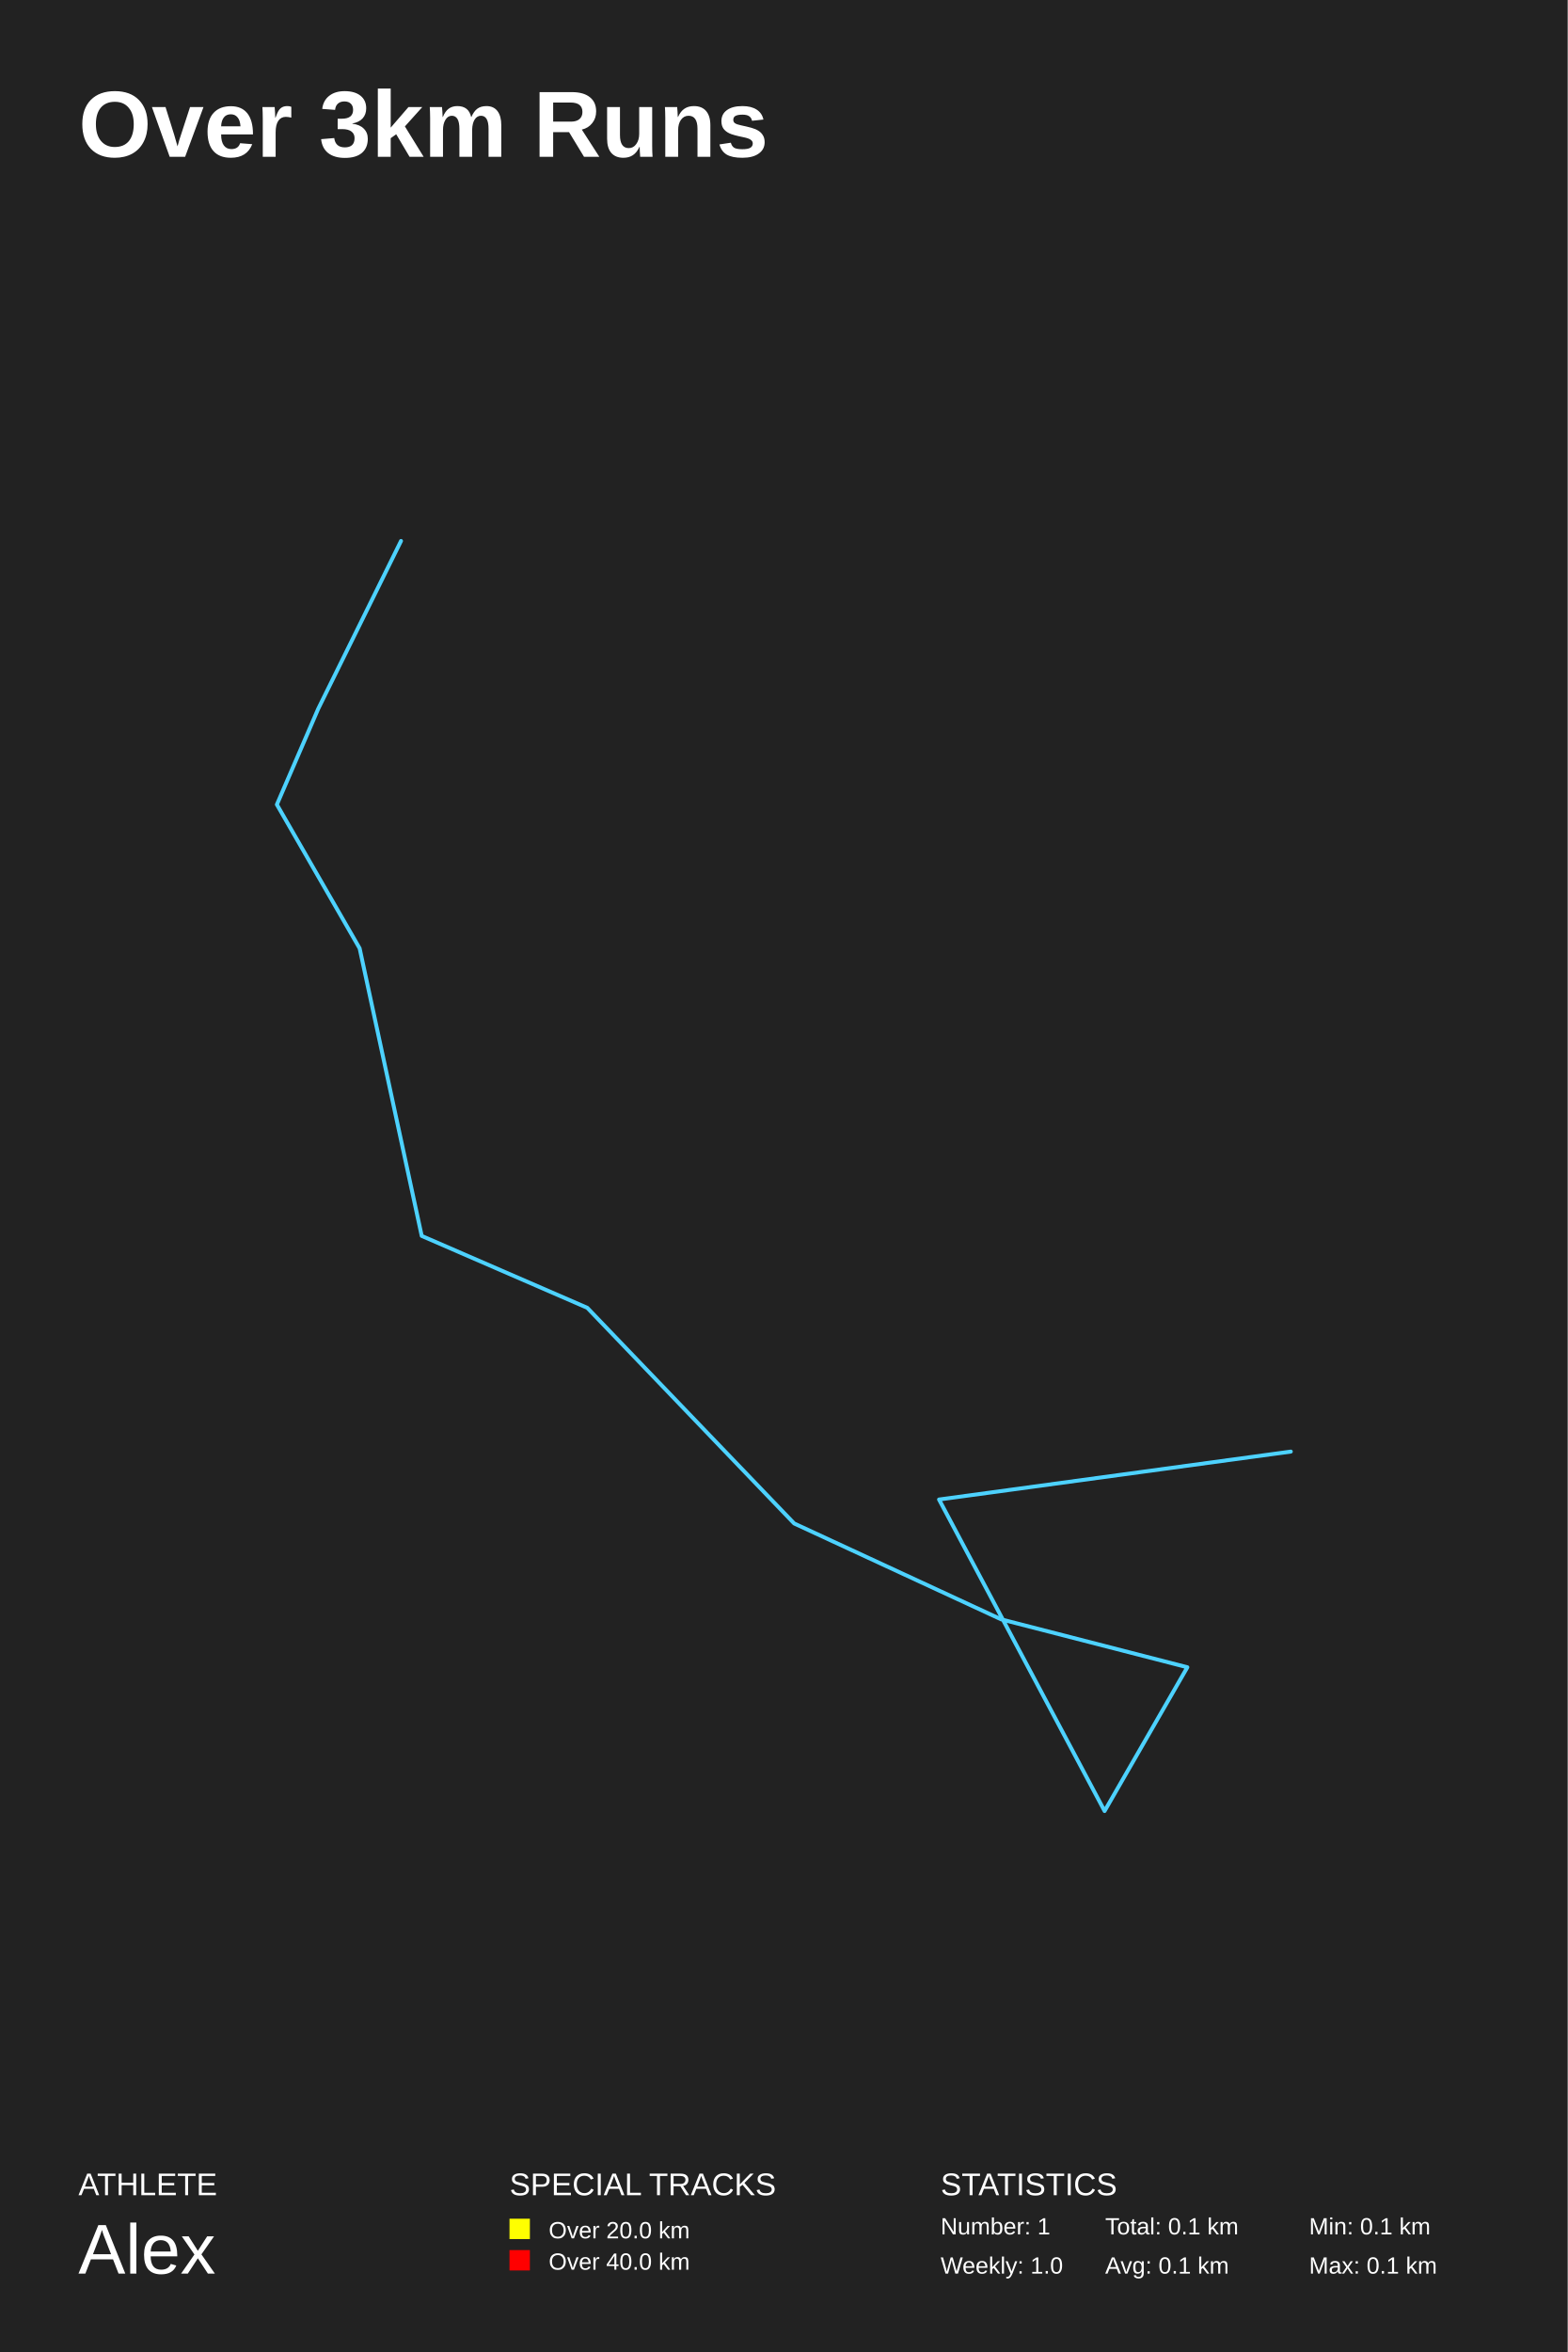
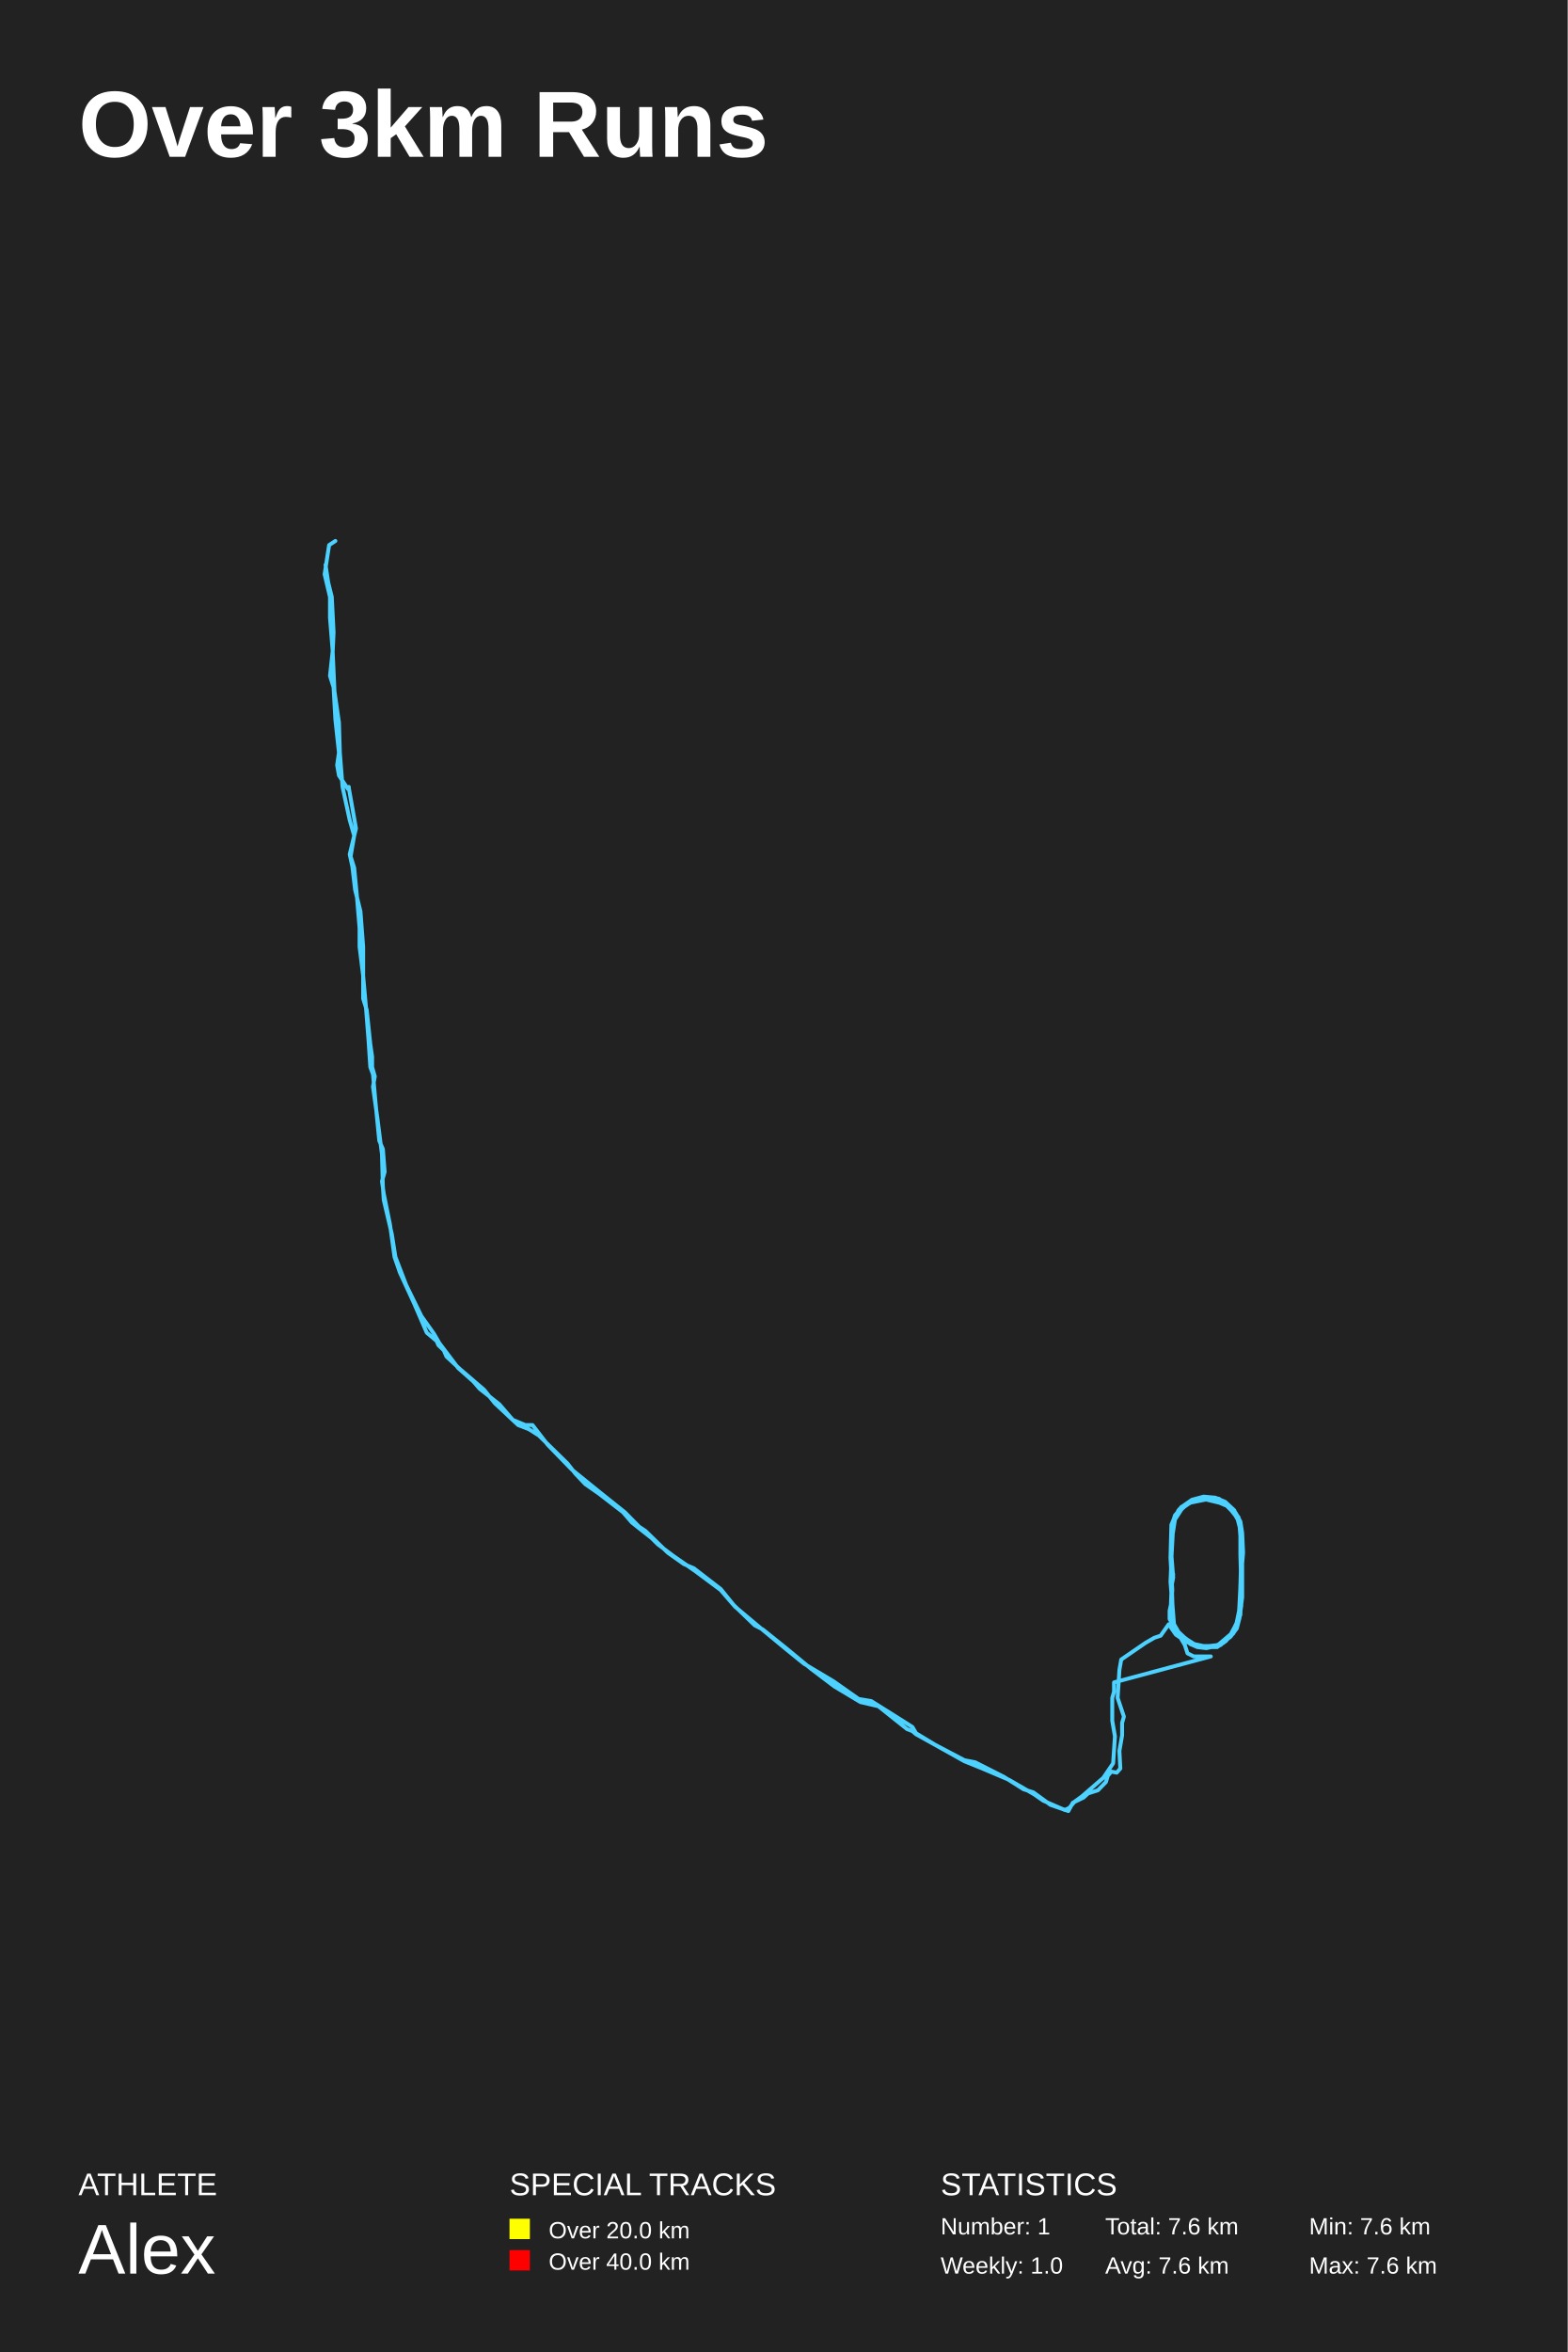
<svg xmlns="http://www.w3.org/2000/svg" baseProfile="full" height="300mm" version="1.1" viewBox="0,0,200,300" width="200mm">
  <defs />
  <rect fill="#222222" height="300" width="200" x="0" y="0" />
  <text fill="#FFFFFF" style="font-size:12px; font-family:Arial; font-weight:bold;" x="10" y="20">Over 3km Runs</text>
  <text fill="#FFFFFF" style="font-size:4px; font-family:Arial" x="10" y="280">ATHLETE</text>
  <text fill="#FFFFFF" style="font-size:9px; font-family:Arial" x="10" y="290">Alex</text>
  <text fill="#FFFFFF" style="font-size:4px; font-family:Arial" x="65" y="280">SPECIAL TRACKS</text>
  <rect fill="yellow" height="2.6" width="2.6" x="65" y="283" />
  <text fill="#FFFFFF" style="font-size:3px; font-family:Arial" x="70" y="285.5">Over 20.0 km</text>
  <rect fill="red" height="2.6" width="2.6" x="65" y="287" />
  <text fill="#FFFFFF" style="font-size:3px; font-family:Arial" x="70" y="289.5">Over 40.0 km</text>
  <text fill="#FFFFFF" style="font-size:4px; font-family:Arial" x="120" y="280">STATISTICS</text>
  <text fill="#FFFFFF" style="font-size:3px; font-family:Arial" x="120" y="285">Number: 1</text>
  <text fill="#FFFFFF" style="font-size:3px; font-family:Arial" x="120" y="290">Weekly: 1.0</text>
-   <text fill="#FFFFFF" style="font-size:3px; font-family:Arial" x="141" y="285">Total: 0.1 km</text>
-   <text fill="#FFFFFF" style="font-size:3px; font-family:Arial" x="141" y="290">Avg: 0.1 km</text>
-   <text fill="#FFFFFF" style="font-size:3px; font-family:Arial" x="167" y="285">Min: 0.1 km</text>
-   <text fill="#FFFFFF" style="font-size:3px; font-family:Arial" x="167" y="290">Max: 0.1 km</text>
-   <polyline fill="none" points="164.678,185.151 119.799,191.264 140.919,231.0 151.479,212.66 127.719,206.547 101.32,194.321 74.921,166.811 53.801,157.642 45.881,120.962 35.322,102.623 40.602,90.396 51.161,69.0" stroke="#4DD2FF" stroke-linecap="round" stroke-linejoin="round" stroke-width="0.5" />
+   <text fill="#FFFFFF" style="font-size:3px; font-family:Arial" x="141" y="285">Total: 7.6 km</text>
+   <text fill="#FFFFFF" style="font-size:3px; font-family:Arial" x="141" y="290">Avg: 7.6 km</text>
+   <text fill="#FFFFFF" style="font-size:3px; font-family:Arial" x="167" y="285">Min: 7.6 km</text>
+   <text fill="#FFFFFF" style="font-size:3px; font-family:Arial" x="167" y="290">Max: 7.6 km</text>
+   <polyline fill="none" points="42.785,69.0 41.985,69.529 41.413,73.236 42.099,76.147 42.099,78.795 42.442,83.03 42.099,86.207 42.556,87.663 42.785,91.766 43.242,96.001 43.014,97.59 43.242,98.913 44.385,100.634 44.5,100.369 44.5,100.502 45.414,105.664 44.614,108.972 44.957,110.561 45.3,113.473 45.986,116.252 46.329,120.752 46.329,124.591 46.329,127.37 46.786,128.826 47.243,133.194 47.472,134.782 47.472,136.105 47.815,137.297 47.586,138.62 48.158,142.723 48.729,147.223 48.844,151.326 48.958,153.047 49.987,157.414 50.444,160.326 51.816,163.9 53.759,167.87 55.36,170.12 56.046,171.311 58.446,174.488 60.39,176.208 61.19,177.135 63.705,179.12 65.419,181.105 67.02,181.767 67.934,181.767 69.878,184.281 72.964,187.458 76.394,190.237 79.709,192.884 81.538,194.737 82.338,195.266 85.196,198.046 87.254,199.502 88.511,200.031 91.941,202.678 93.77,204.928 97.085,207.707 100.286,210.354 102.572,212.207 106.345,214.457 109.545,216.707 111.146,216.971 115.147,219.486 116.404,220.28 116.862,221.074 119.262,222.53 123.035,224.515 124.406,224.78 128.065,226.633 130.579,228.221 131.837,228.618 134.009,230.206 136.295,231.0 136.867,229.941 138.239,229.28 138.81,228.75 140.068,228.353 141.096,227.294 141.325,226.5 141.782,225.971 142.468,226.103 142.926,225.574 142.811,223.324 143.154,221.339 143.154,219.751 143.383,218.957 142.583,216.574 142.811,213.001 143.04,211.678 146.126,209.56 147.27,208.898 148.07,208.634 149.099,207.178 150.013,208.501 151.385,209.428 152.757,209.957 155.272,210.089 156.415,209.295 157.901,207.31 158.244,203.604 158.358,200.031 158.358,196.325 158.358,195.134 158.015,193.811 157.444,192.619 156.3,191.561 155.043,191.031 153.557,190.899 152.071,191.296 150.928,192.09 149.899,193.281 149.442,194.737 149.442,198.972 149.442,203.075 149.327,206.119 149.67,207.442 150.47,208.634 151.385,209.428 153.786,210.089 155.043,210.089 156.072,209.428 156.986,208.634 157.672,207.575 158.13,206.384 158.244,202.149 158.587,198.046 158.472,195.531 158.244,194.075 157.672,193.017 156.529,191.958 155.5,191.164 154.014,191.031 152.757,191.164 151.385,191.825 150.356,192.619 149.784,193.943 149.442,195.266 149.442,199.766 149.67,200.825 149.442,202.281 149.442,206.384 149.899,207.839 150.813,208.766 152.071,209.56 153.214,210.089 154.586,210.089 155.729,209.825 157.444,207.972 158.015,206.781 158.244,202.413 158.358,198.178 158.358,195.399 158.13,193.943 157.329,192.619 156.415,191.693 155.043,191.296 153.671,191.164 152.299,191.428 150.928,192.222 149.899,193.811 149.442,196.722 149.442,201.09 149.556,205.457 149.67,206.913 150.127,208.104 151.042,209.031 152.299,209.692 153.557,209.957 154.929,209.957 155.958,209.56 156.872,208.634 157.558,207.707 158.13,206.251 158.358,204.795 158.358,200.693 158.358,196.458 158.358,195.134 158.015,193.546 157.215,192.487 156.186,191.693 154.814,191.164 152.985,191.164 151.614,191.693 150.47,192.487 149.784,193.678 149.442,196.325 149.442,200.428 149.442,204.531 149.784,207.178 150.47,208.369 152.528,209.957 153.9,210.222 155.043,209.957 156.072,209.56 156.986,208.634 158.244,205.987 158.358,202.016 158.358,198.046 158.358,195.531 157.901,193.678 156.643,192.09 155.386,191.428 154.243,191.164 152.871,191.296 151.499,191.825 150.47,192.752 149.67,193.943 149.442,195.002 149.442,199.105 149.327,201.751 149.556,204.663 149.556,205.987 149.784,207.31 150.47,208.501 152.757,209.957 154.128,210.089 155.386,209.825 157.101,208.369 157.672,207.442 158.244,204.663 158.358,200.957 158.358,196.458 158.244,195.134 157.901,193.811 157.215,192.619 156.186,191.825 153.443,191.164 152.185,191.428 151.042,192.222 150.013,193.149 149.556,194.208 149.442,198.31 149.67,201.222 149.442,202.413 149.556,206.648 150.013,207.839 151.842,209.56 153.1,210.089 155.386,209.825 157.329,208.369 157.787,207.442 158.358,204.001 158.244,202.678 158.472,198.575 158.472,195.796 158.244,194.472 157.558,193.149 156.872,192.222 154.357,191.164 151.728,191.693 150.585,192.487 149.899,193.546 149.442,196.325 149.442,200.428 149.556,204.134 149.67,206.913 150.127,208.104 151.842,209.692 152.757,210.089 153.9,210.222 155.157,209.957 156.072,209.428 156.986,208.501 158.13,206.384 158.358,202.413 158.244,198.31 158.244,195.928 158.13,194.472 157.787,193.414 156.872,192.222 155.843,191.561 154.471,191.296 153.214,191.164 151.956,191.561 150.699,192.222 150.013,193.281 149.67,194.605 149.442,198.84 149.442,202.943 149.784,207.31 151.042,209.295 153.443,210.089 154.814,210.089 155.958,209.56 156.986,208.766 157.787,207.707 158.13,206.384 158.472,203.737 158.472,199.634 158.358,195.531 158.13,194.208 157.444,193.017 156.529,192.09 155.386,191.428 153.671,191.031 151.842,191.561 150.356,192.619 149.442,194.472 149.327,198.707 149.556,202.81 149.442,204.398 149.213,205.457 149.213,206.516 151.156,209.825 151.499,210.883 152.299,211.28 154.471,211.28 142.125,214.589 142.125,215.78 141.897,216.574 141.897,219.486 142.24,221.471 142.011,224.912 140.754,226.765 138.01,229.147 137.095,229.809 136.41,230.603 135.838,230.868 133.094,229.677 131.951,228.882 128.75,227.03 125.321,225.574 123.035,224.647 119.719,222.795 116.862,221.206 116.404,220.809 115.718,220.545 112.06,217.633 109.774,217.104 106.459,215.119 103.487,212.869 100.286,210.222 97.314,207.839 96.285,207.31 93.541,204.663 91.941,202.81 88.74,200.428 85.882,198.443 83.939,196.987 83.138,196.193 80.623,194.208 79.48,192.884 76.394,190.502 74.679,189.311 73.422,187.987 72.393,186.664 68.735,183.09 67.477,182.296 66.105,181.767 63.133,178.987 61.761,177.267 58.675,174.62 56.96,173.032 56.617,172.238 55.931,171.576 55.703,171.046 54.445,169.988 52.845,166.282 51.016,162.311 50.33,160.326 49.758,156.223 48.958,152.253 48.729,150.664 49.072,149.473 48.844,146.561 48.386,145.503 47.929,140.87 47.586,137.032 47.243,136.105 47.015,132.664 46.672,128.296 46.329,124.458 45.872,120.752 45.872,118.37 45.529,114.267 45.186,110.693 44.728,109.237 45.186,106.59 44.614,104.605 43.7,100.369 43.357,96.001 43.242,92.163 42.671,88.192 42.442,83.163 42.556,80.648 42.328,76.147 41.87,74.294 41.528,72.044 41.528,72.044" stroke="#4DD2FF" stroke-linecap="round" stroke-linejoin="round" stroke-width="0.5" />
</svg>
